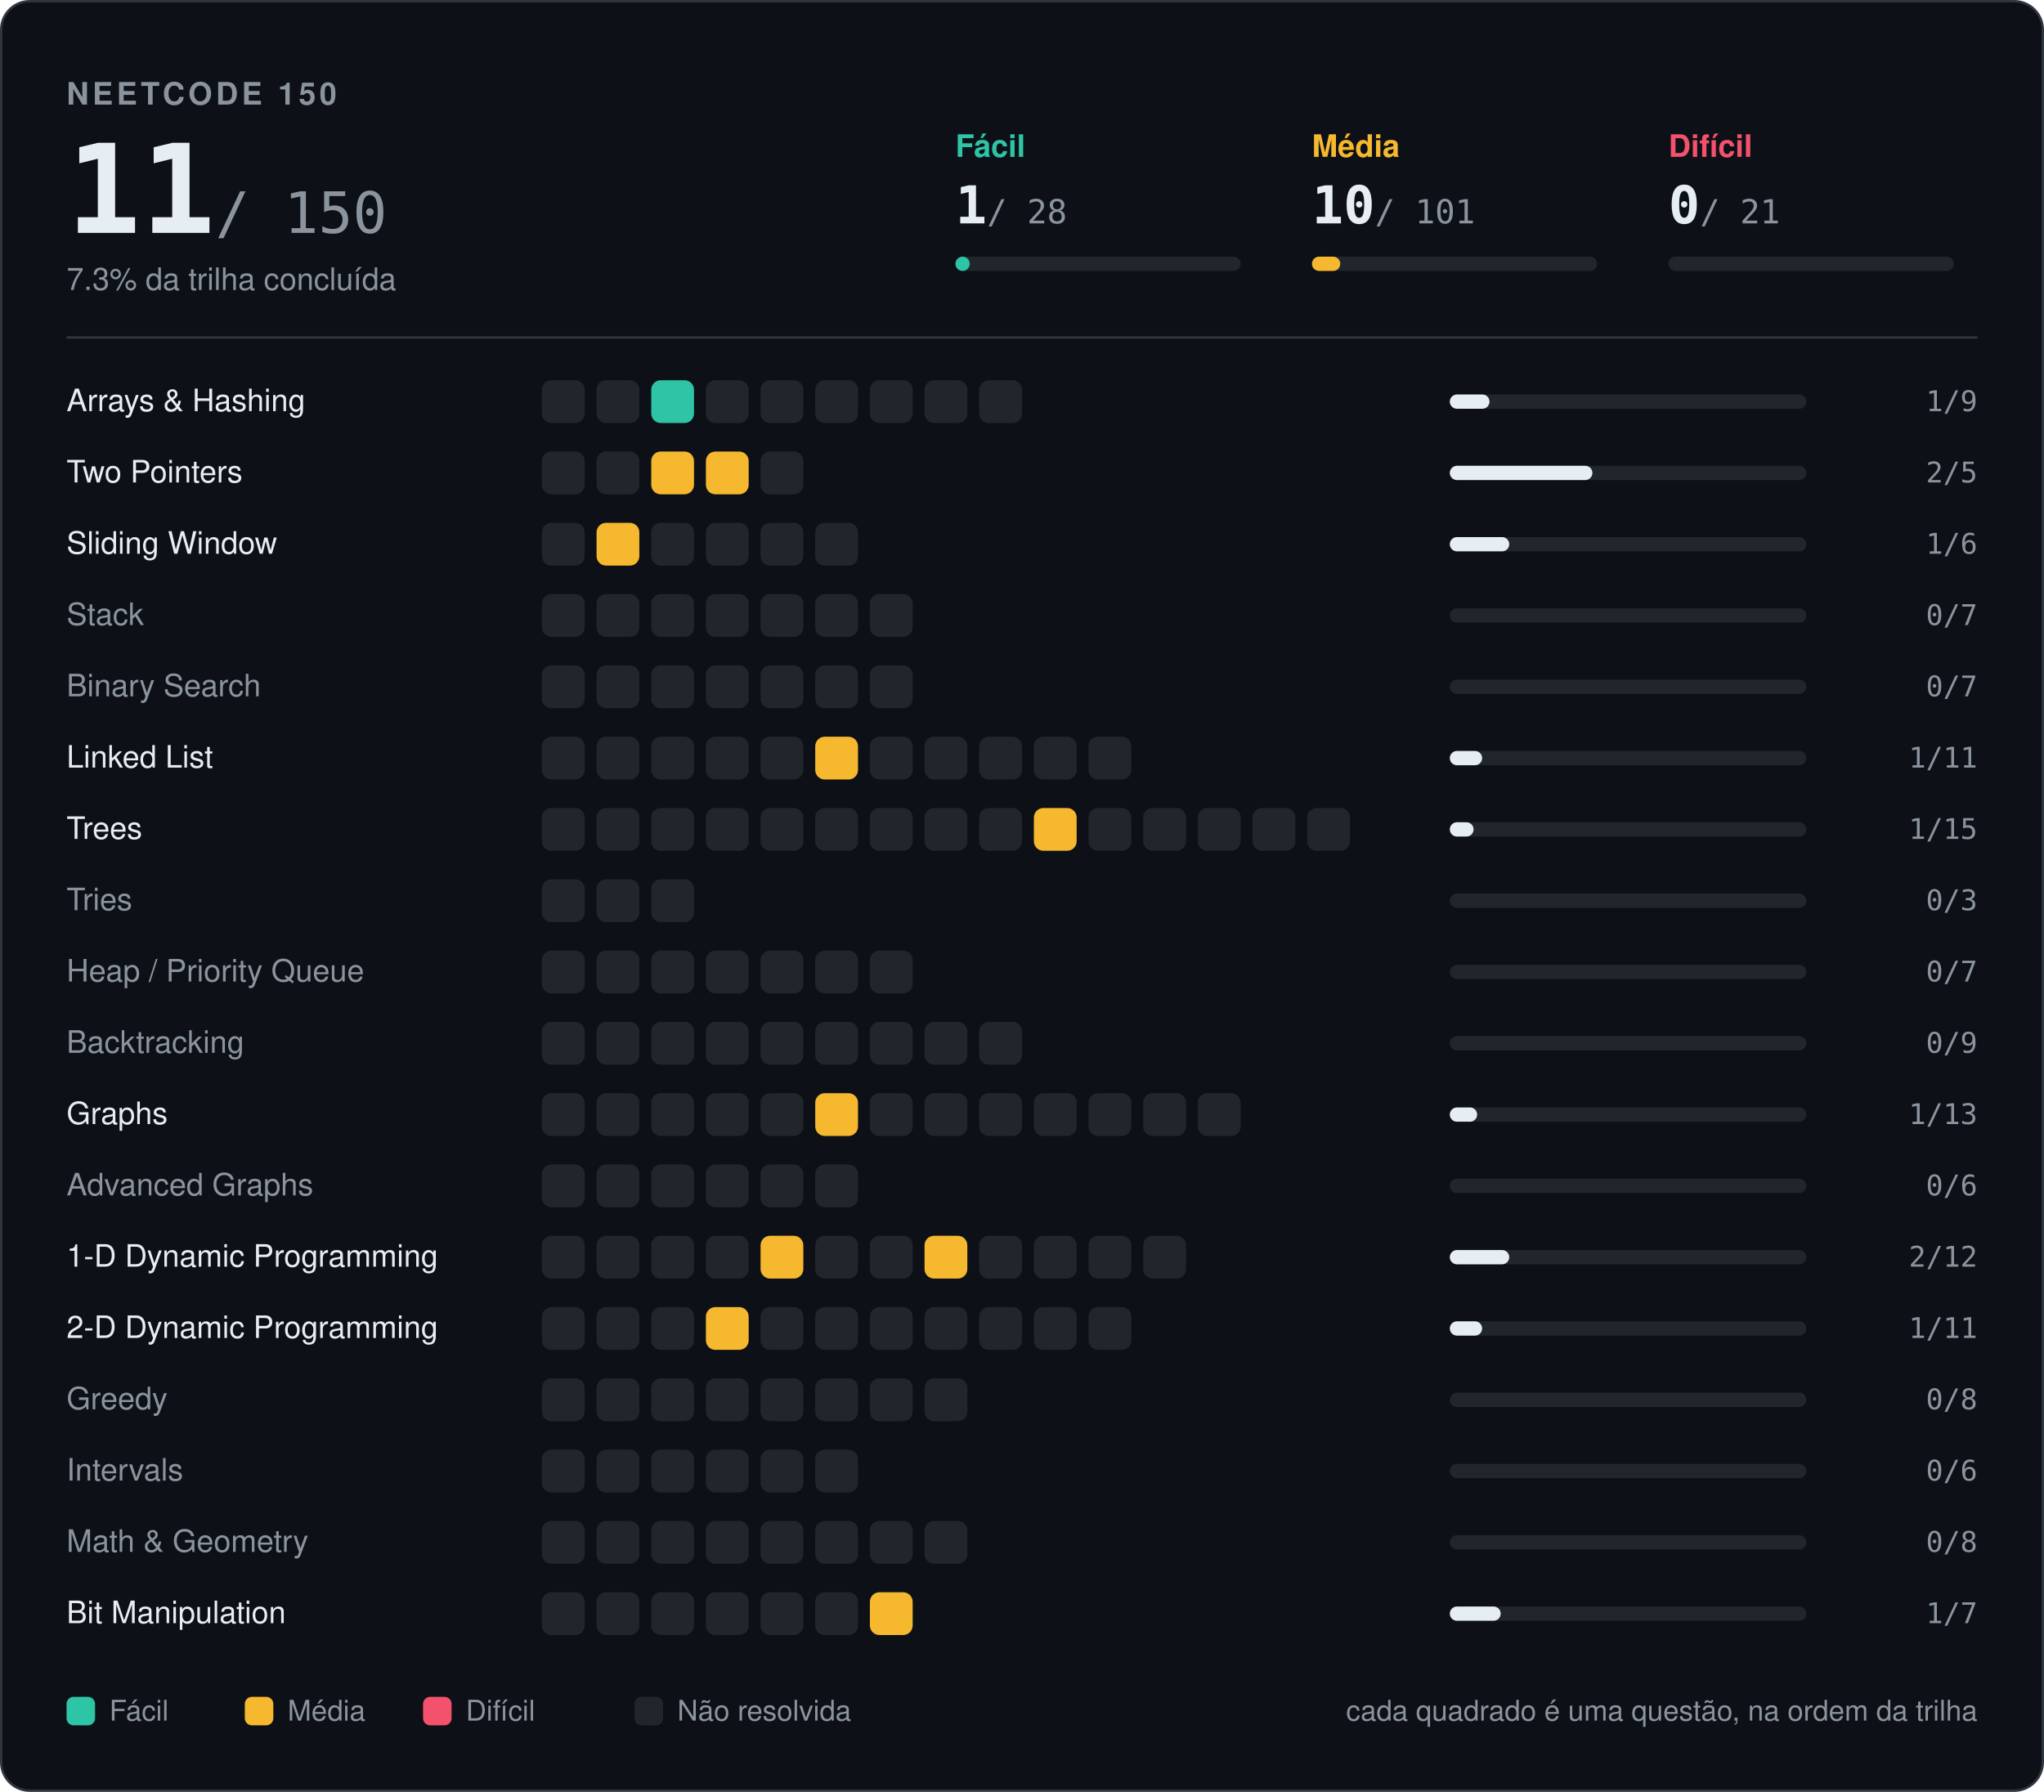
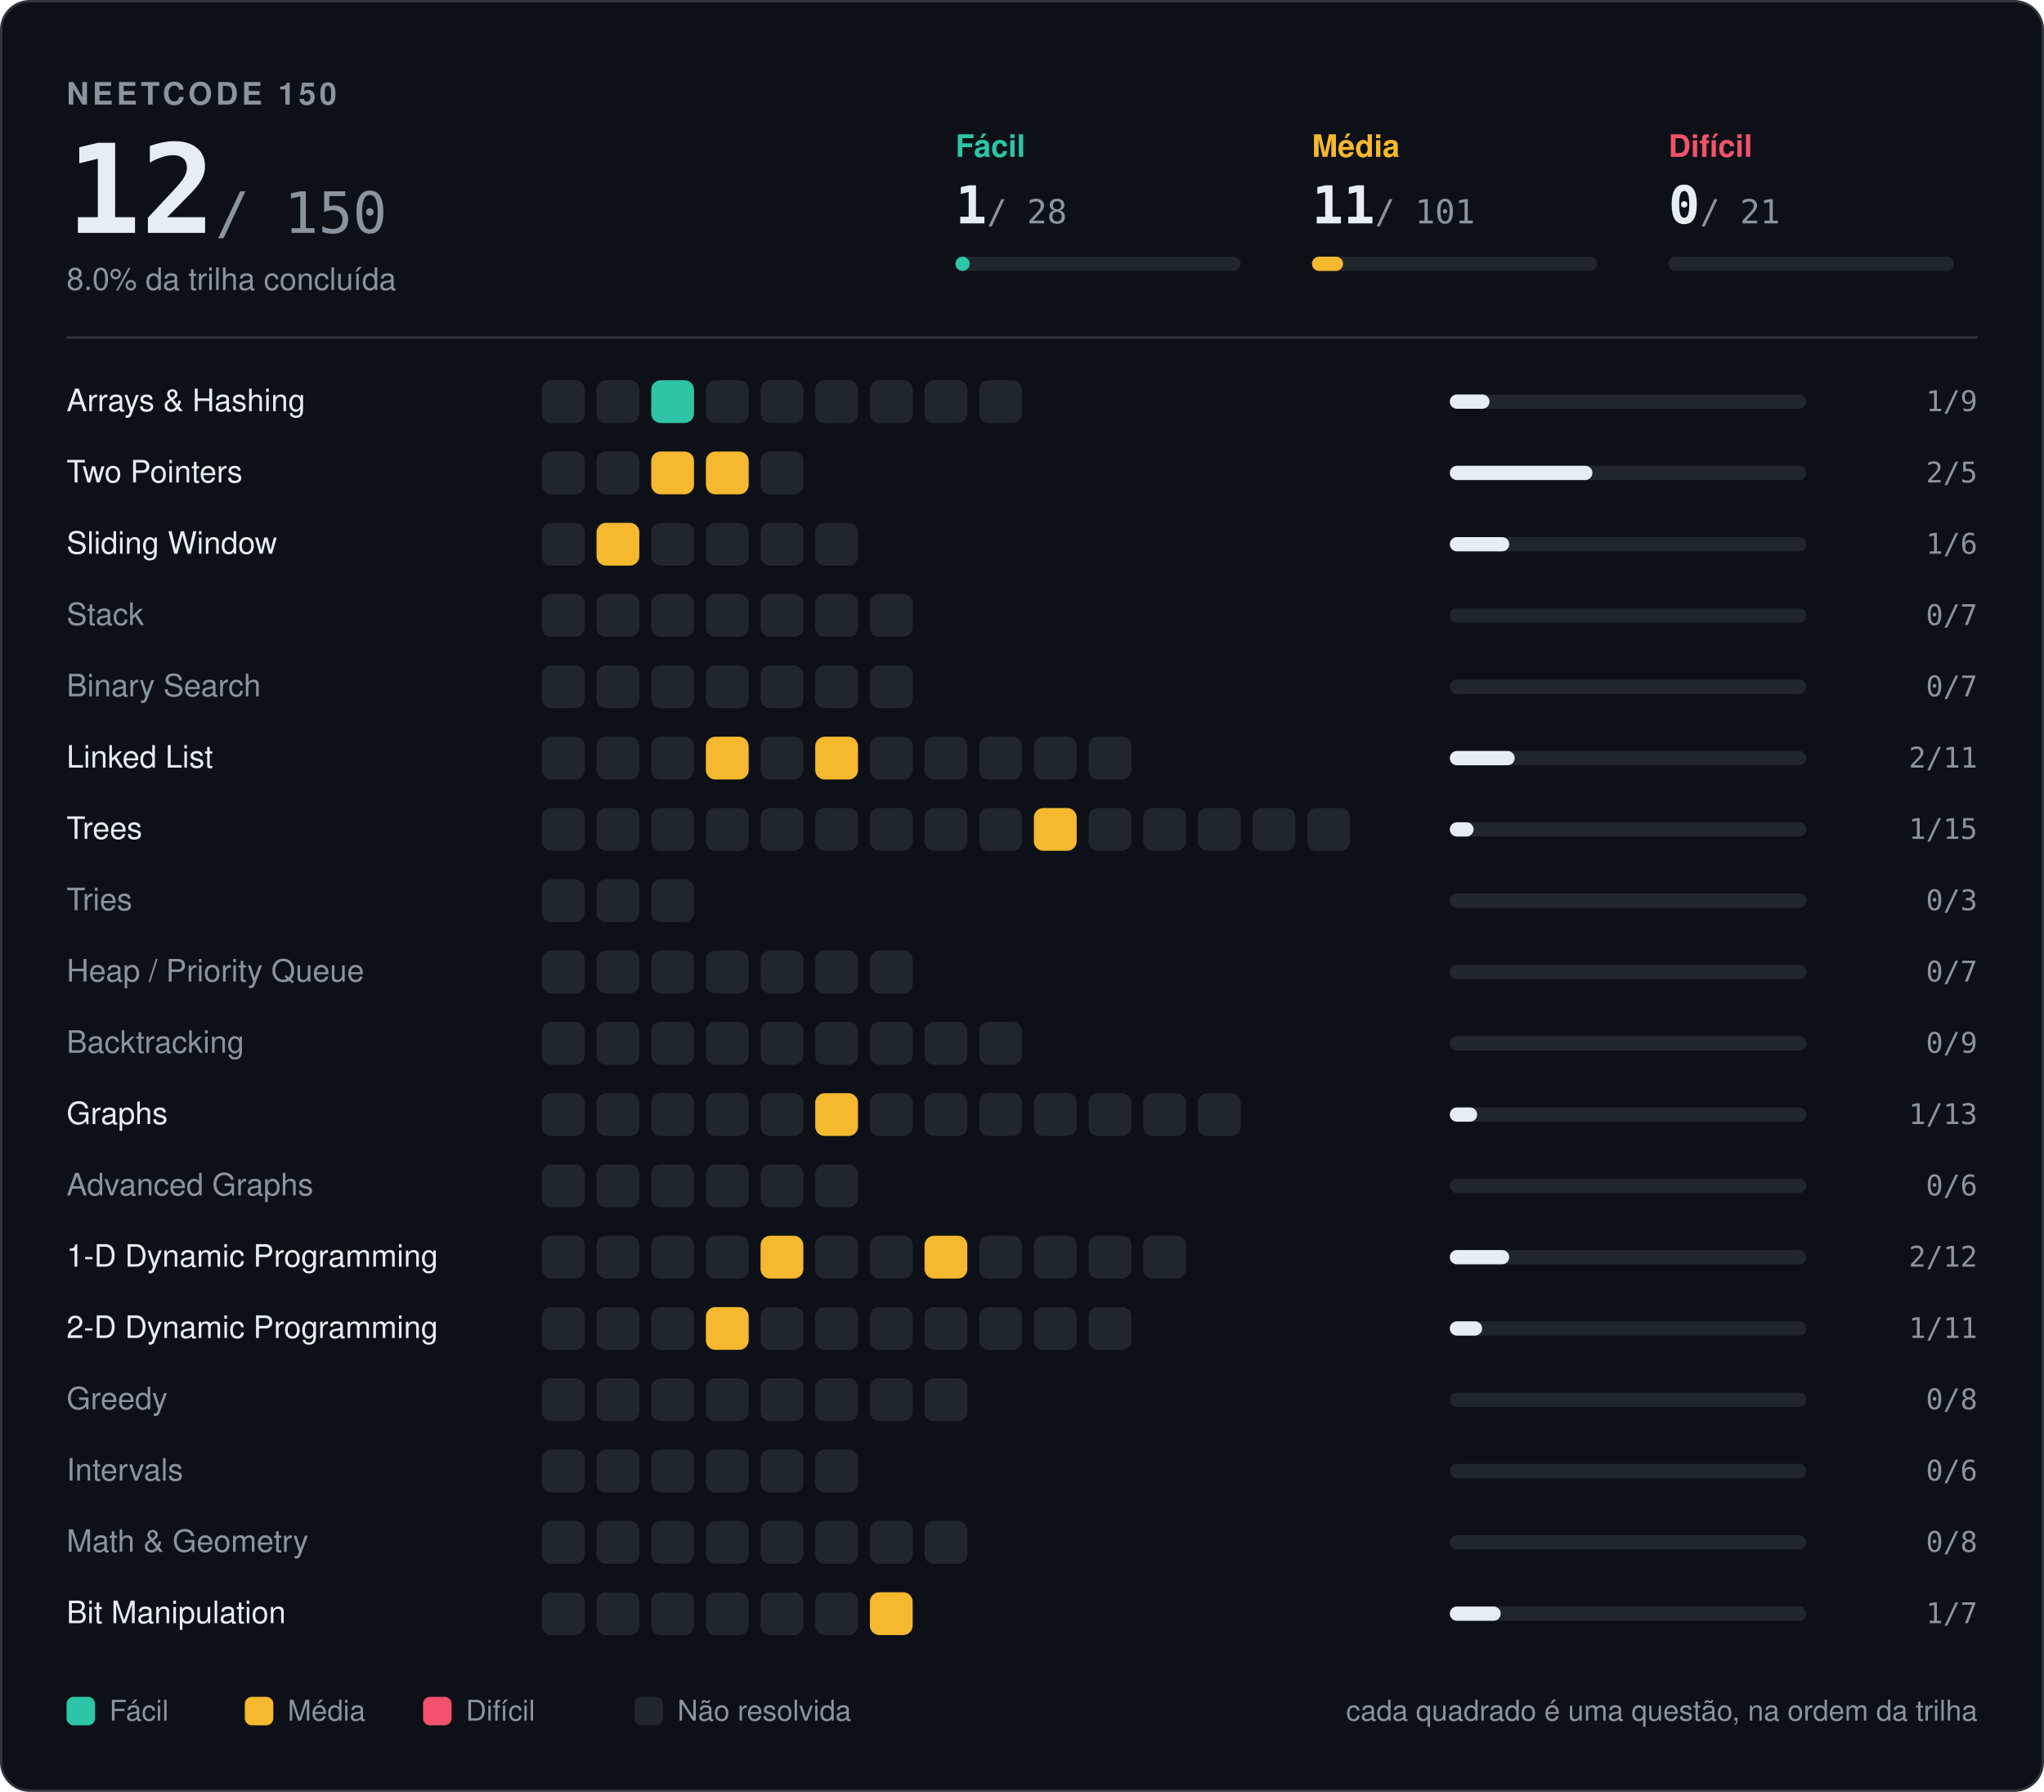
- <svg xmlns="http://www.w3.org/2000/svg" width="860" height="754" viewBox="0 0 860 754" font-family="-apple-system,BlinkMacSystemFont,'Segoe UI',Helvetica,Arial,sans-serif" role="img" aria-label="NeetCode 150: 11 de 150 resolvidas">
+ <svg xmlns="http://www.w3.org/2000/svg" width="860" height="754" viewBox="0 0 860 754" font-family="-apple-system,BlinkMacSystemFont,'Segoe UI',Helvetica,Arial,sans-serif" role="img" aria-label="NeetCode 150: 12 de 150 resolvidas">
  <rect x="0.5" y="0.5" width="859" height="753" rx="12" fill="#0d1117" stroke="#30363d" />
  <text x="28" y="44" fill="#8b949e" font-size="13" font-weight="600" letter-spacing="1.5">NEETCODE 150</text>
-   <text x="28" y="98" fill="#e6edf3" font-family="ui-monospace,SFMono-Regular,'SF Mono',Menlo,Consolas,monospace" font-size="52" font-weight="700">11<tspan fill="#8b949e" font-size="24" font-weight="500"> / 150</tspan>
-   </text>
-   <text x="28" y="122" fill="#8b949e" font-size="13">7.3% da trilha concluída</text>
+   <text x="28" y="98" fill="#e6edf3" font-family="ui-monospace,SFMono-Regular,'SF Mono',Menlo,Consolas,monospace" font-size="52" font-weight="700">12<tspan fill="#8b949e" font-size="24" font-weight="500"> / 150</tspan>
+   </text>
+   <text x="28" y="122" fill="#8b949e" font-size="13">8.0% da trilha concluída</text>
  <text x="402" y="66" fill="#2ec4a6" font-size="13" font-weight="600">Fácil</text>
  <text x="402" y="94" fill="#e6edf3" font-family="ui-monospace,SFMono-Regular,'SF Mono',Menlo,Consolas,monospace" font-size="22" font-weight="700">1<tspan fill="#8b949e" font-size="14" font-weight="500"> / 28</tspan>
  </text>
  <rect x="402" y="108" width="120" height="6" rx="3" fill="#21262d" />
  <rect x="402" y="108" width="6.0" height="6" rx="3" fill="#2ec4a6" />
  <text x="552" y="66" fill="#f5b82e" font-size="13" font-weight="600">Média</text>
-   <text x="552" y="94" fill="#e6edf3" font-family="ui-monospace,SFMono-Regular,'SF Mono',Menlo,Consolas,monospace" font-size="22" font-weight="700">10<tspan fill="#8b949e" font-size="14" font-weight="500"> / 101</tspan>
+   <text x="552" y="94" fill="#e6edf3" font-family="ui-monospace,SFMono-Regular,'SF Mono',Menlo,Consolas,monospace" font-size="22" font-weight="700">11<tspan fill="#8b949e" font-size="14" font-weight="500"> / 101</tspan>
  </text>
  <rect x="552" y="108" width="120" height="6" rx="3" fill="#21262d" />
-   <rect x="552" y="108" width="11.9" height="6" rx="3" fill="#f5b82e" />
+   <rect x="552" y="108" width="13.1" height="6" rx="3" fill="#f5b82e" />
  <text x="702" y="66" fill="#f4516c" font-size="13" font-weight="600">Difícil</text>
  <text x="702" y="94" fill="#e6edf3" font-family="ui-monospace,SFMono-Regular,'SF Mono',Menlo,Consolas,monospace" font-size="22" font-weight="700">0<tspan fill="#8b949e" font-size="14" font-weight="500"> / 21</tspan>
  </text>
  <rect x="702" y="108" width="120" height="6" rx="3" fill="#21262d" />
  <line x1="28" y1="142" x2="832" y2="142" stroke="#30363d" />
  <text x="28" y="173" fill="#e6edf3" font-size="13">Arrays &amp; Hashing</text>
  <rect x="228" y="160" width="18" height="18" rx="4" fill="#21262d" />
  <rect x="251" y="160" width="18" height="18" rx="4" fill="#21262d" />
  <rect x="274" y="160" width="18" height="18" rx="4" fill="#2ec4a6" />
  <rect x="297" y="160" width="18" height="18" rx="4" fill="#21262d" />
  <rect x="320" y="160" width="18" height="18" rx="4" fill="#21262d" />
  <rect x="343" y="160" width="18" height="18" rx="4" fill="#21262d" />
  <rect x="366" y="160" width="18" height="18" rx="4" fill="#21262d" />
  <rect x="389" y="160" width="18" height="18" rx="4" fill="#21262d" />
  <rect x="412" y="160" width="18" height="18" rx="4" fill="#21262d" />
  <rect x="610" y="166" width="150" height="6" rx="3" fill="#21262d" />
  <rect x="610" y="166" width="16.7" height="6" rx="3" fill="#e6edf3" />
  <text x="832" y="173" text-anchor="end" fill="#8b949e" font-family="ui-monospace,SFMono-Regular,'SF Mono',Menlo,Consolas,monospace" font-size="12">1/9</text>
  <text x="28" y="203" fill="#e6edf3" font-size="13">Two Pointers</text>
  <rect x="228" y="190" width="18" height="18" rx="4" fill="#21262d" />
  <rect x="251" y="190" width="18" height="18" rx="4" fill="#21262d" />
  <rect x="274" y="190" width="18" height="18" rx="4" fill="#f5b82e" />
  <rect x="297" y="190" width="18" height="18" rx="4" fill="#f5b82e" />
  <rect x="320" y="190" width="18" height="18" rx="4" fill="#21262d" />
  <rect x="610" y="196" width="150" height="6" rx="3" fill="#21262d" />
  <rect x="610" y="196" width="60.0" height="6" rx="3" fill="#e6edf3" />
  <text x="832" y="203" text-anchor="end" fill="#8b949e" font-family="ui-monospace,SFMono-Regular,'SF Mono',Menlo,Consolas,monospace" font-size="12">2/5</text>
  <text x="28" y="233" fill="#e6edf3" font-size="13">Sliding Window</text>
  <rect x="228" y="220" width="18" height="18" rx="4" fill="#21262d" />
  <rect x="251" y="220" width="18" height="18" rx="4" fill="#f5b82e" />
  <rect x="274" y="220" width="18" height="18" rx="4" fill="#21262d" />
  <rect x="297" y="220" width="18" height="18" rx="4" fill="#21262d" />
  <rect x="320" y="220" width="18" height="18" rx="4" fill="#21262d" />
  <rect x="343" y="220" width="18" height="18" rx="4" fill="#21262d" />
  <rect x="610" y="226" width="150" height="6" rx="3" fill="#21262d" />
  <rect x="610" y="226" width="25.0" height="6" rx="3" fill="#e6edf3" />
  <text x="832" y="233" text-anchor="end" fill="#8b949e" font-family="ui-monospace,SFMono-Regular,'SF Mono',Menlo,Consolas,monospace" font-size="12">1/6</text>
  <text x="28" y="263" fill="#8b949e" font-size="13">Stack</text>
  <rect x="228" y="250" width="18" height="18" rx="4" fill="#21262d" />
  <rect x="251" y="250" width="18" height="18" rx="4" fill="#21262d" />
  <rect x="274" y="250" width="18" height="18" rx="4" fill="#21262d" />
  <rect x="297" y="250" width="18" height="18" rx="4" fill="#21262d" />
  <rect x="320" y="250" width="18" height="18" rx="4" fill="#21262d" />
  <rect x="343" y="250" width="18" height="18" rx="4" fill="#21262d" />
  <rect x="366" y="250" width="18" height="18" rx="4" fill="#21262d" />
  <rect x="610" y="256" width="150" height="6" rx="3" fill="#21262d" />
  <text x="832" y="263" text-anchor="end" fill="#8b949e" font-family="ui-monospace,SFMono-Regular,'SF Mono',Menlo,Consolas,monospace" font-size="12">0/7</text>
  <text x="28" y="293" fill="#8b949e" font-size="13">Binary Search</text>
  <rect x="228" y="280" width="18" height="18" rx="4" fill="#21262d" />
  <rect x="251" y="280" width="18" height="18" rx="4" fill="#21262d" />
  <rect x="274" y="280" width="18" height="18" rx="4" fill="#21262d" />
  <rect x="297" y="280" width="18" height="18" rx="4" fill="#21262d" />
  <rect x="320" y="280" width="18" height="18" rx="4" fill="#21262d" />
  <rect x="343" y="280" width="18" height="18" rx="4" fill="#21262d" />
  <rect x="366" y="280" width="18" height="18" rx="4" fill="#21262d" />
  <rect x="610" y="286" width="150" height="6" rx="3" fill="#21262d" />
  <text x="832" y="293" text-anchor="end" fill="#8b949e" font-family="ui-monospace,SFMono-Regular,'SF Mono',Menlo,Consolas,monospace" font-size="12">0/7</text>
  <text x="28" y="323" fill="#e6edf3" font-size="13">Linked List</text>
  <rect x="228" y="310" width="18" height="18" rx="4" fill="#21262d" />
  <rect x="251" y="310" width="18" height="18" rx="4" fill="#21262d" />
  <rect x="274" y="310" width="18" height="18" rx="4" fill="#21262d" />
-   <rect x="297" y="310" width="18" height="18" rx="4" fill="#21262d" />
+   <rect x="297" y="310" width="18" height="18" rx="4" fill="#f5b82e" />
  <rect x="320" y="310" width="18" height="18" rx="4" fill="#21262d" />
  <rect x="343" y="310" width="18" height="18" rx="4" fill="#f5b82e" />
  <rect x="366" y="310" width="18" height="18" rx="4" fill="#21262d" />
  <rect x="389" y="310" width="18" height="18" rx="4" fill="#21262d" />
  <rect x="412" y="310" width="18" height="18" rx="4" fill="#21262d" />
  <rect x="435" y="310" width="18" height="18" rx="4" fill="#21262d" />
  <rect x="458" y="310" width="18" height="18" rx="4" fill="#21262d" />
  <rect x="610" y="316" width="150" height="6" rx="3" fill="#21262d" />
-   <rect x="610" y="316" width="13.6" height="6" rx="3" fill="#e6edf3" />
-   <text x="832" y="323" text-anchor="end" fill="#8b949e" font-family="ui-monospace,SFMono-Regular,'SF Mono',Menlo,Consolas,monospace" font-size="12">1/11</text>
+   <rect x="610" y="316" width="27.3" height="6" rx="3" fill="#e6edf3" />
+   <text x="832" y="323" text-anchor="end" fill="#8b949e" font-family="ui-monospace,SFMono-Regular,'SF Mono',Menlo,Consolas,monospace" font-size="12">2/11</text>
  <text x="28" y="353" fill="#e6edf3" font-size="13">Trees</text>
  <rect x="228" y="340" width="18" height="18" rx="4" fill="#21262d" />
  <rect x="251" y="340" width="18" height="18" rx="4" fill="#21262d" />
  <rect x="274" y="340" width="18" height="18" rx="4" fill="#21262d" />
  <rect x="297" y="340" width="18" height="18" rx="4" fill="#21262d" />
  <rect x="320" y="340" width="18" height="18" rx="4" fill="#21262d" />
  <rect x="343" y="340" width="18" height="18" rx="4" fill="#21262d" />
  <rect x="366" y="340" width="18" height="18" rx="4" fill="#21262d" />
  <rect x="389" y="340" width="18" height="18" rx="4" fill="#21262d" />
  <rect x="412" y="340" width="18" height="18" rx="4" fill="#21262d" />
  <rect x="435" y="340" width="18" height="18" rx="4" fill="#f5b82e" />
  <rect x="458" y="340" width="18" height="18" rx="4" fill="#21262d" />
  <rect x="481" y="340" width="18" height="18" rx="4" fill="#21262d" />
  <rect x="504" y="340" width="18" height="18" rx="4" fill="#21262d" />
  <rect x="527" y="340" width="18" height="18" rx="4" fill="#21262d" />
  <rect x="550" y="340" width="18" height="18" rx="4" fill="#21262d" />
  <rect x="610" y="346" width="150" height="6" rx="3" fill="#21262d" />
  <rect x="610" y="346" width="10.0" height="6" rx="3" fill="#e6edf3" />
  <text x="832" y="353" text-anchor="end" fill="#8b949e" font-family="ui-monospace,SFMono-Regular,'SF Mono',Menlo,Consolas,monospace" font-size="12">1/15</text>
  <text x="28" y="383" fill="#8b949e" font-size="13">Tries</text>
  <rect x="228" y="370" width="18" height="18" rx="4" fill="#21262d" />
  <rect x="251" y="370" width="18" height="18" rx="4" fill="#21262d" />
  <rect x="274" y="370" width="18" height="18" rx="4" fill="#21262d" />
  <rect x="610" y="376" width="150" height="6" rx="3" fill="#21262d" />
  <text x="832" y="383" text-anchor="end" fill="#8b949e" font-family="ui-monospace,SFMono-Regular,'SF Mono',Menlo,Consolas,monospace" font-size="12">0/3</text>
  <text x="28" y="413" fill="#8b949e" font-size="13">Heap / Priority Queue</text>
  <rect x="228" y="400" width="18" height="18" rx="4" fill="#21262d" />
  <rect x="251" y="400" width="18" height="18" rx="4" fill="#21262d" />
  <rect x="274" y="400" width="18" height="18" rx="4" fill="#21262d" />
  <rect x="297" y="400" width="18" height="18" rx="4" fill="#21262d" />
  <rect x="320" y="400" width="18" height="18" rx="4" fill="#21262d" />
  <rect x="343" y="400" width="18" height="18" rx="4" fill="#21262d" />
  <rect x="366" y="400" width="18" height="18" rx="4" fill="#21262d" />
  <rect x="610" y="406" width="150" height="6" rx="3" fill="#21262d" />
  <text x="832" y="413" text-anchor="end" fill="#8b949e" font-family="ui-monospace,SFMono-Regular,'SF Mono',Menlo,Consolas,monospace" font-size="12">0/7</text>
  <text x="28" y="443" fill="#8b949e" font-size="13">Backtracking</text>
  <rect x="228" y="430" width="18" height="18" rx="4" fill="#21262d" />
  <rect x="251" y="430" width="18" height="18" rx="4" fill="#21262d" />
  <rect x="274" y="430" width="18" height="18" rx="4" fill="#21262d" />
  <rect x="297" y="430" width="18" height="18" rx="4" fill="#21262d" />
  <rect x="320" y="430" width="18" height="18" rx="4" fill="#21262d" />
  <rect x="343" y="430" width="18" height="18" rx="4" fill="#21262d" />
  <rect x="366" y="430" width="18" height="18" rx="4" fill="#21262d" />
  <rect x="389" y="430" width="18" height="18" rx="4" fill="#21262d" />
  <rect x="412" y="430" width="18" height="18" rx="4" fill="#21262d" />
  <rect x="610" y="436" width="150" height="6" rx="3" fill="#21262d" />
  <text x="832" y="443" text-anchor="end" fill="#8b949e" font-family="ui-monospace,SFMono-Regular,'SF Mono',Menlo,Consolas,monospace" font-size="12">0/9</text>
  <text x="28" y="473" fill="#e6edf3" font-size="13">Graphs</text>
  <rect x="228" y="460" width="18" height="18" rx="4" fill="#21262d" />
  <rect x="251" y="460" width="18" height="18" rx="4" fill="#21262d" />
  <rect x="274" y="460" width="18" height="18" rx="4" fill="#21262d" />
  <rect x="297" y="460" width="18" height="18" rx="4" fill="#21262d" />
  <rect x="320" y="460" width="18" height="18" rx="4" fill="#21262d" />
  <rect x="343" y="460" width="18" height="18" rx="4" fill="#f5b82e" />
  <rect x="366" y="460" width="18" height="18" rx="4" fill="#21262d" />
  <rect x="389" y="460" width="18" height="18" rx="4" fill="#21262d" />
  <rect x="412" y="460" width="18" height="18" rx="4" fill="#21262d" />
  <rect x="435" y="460" width="18" height="18" rx="4" fill="#21262d" />
  <rect x="458" y="460" width="18" height="18" rx="4" fill="#21262d" />
  <rect x="481" y="460" width="18" height="18" rx="4" fill="#21262d" />
  <rect x="504" y="460" width="18" height="18" rx="4" fill="#21262d" />
  <rect x="610" y="466" width="150" height="6" rx="3" fill="#21262d" />
  <rect x="610" y="466" width="11.5" height="6" rx="3" fill="#e6edf3" />
  <text x="832" y="473" text-anchor="end" fill="#8b949e" font-family="ui-monospace,SFMono-Regular,'SF Mono',Menlo,Consolas,monospace" font-size="12">1/13</text>
  <text x="28" y="503" fill="#8b949e" font-size="13">Advanced Graphs</text>
  <rect x="228" y="490" width="18" height="18" rx="4" fill="#21262d" />
  <rect x="251" y="490" width="18" height="18" rx="4" fill="#21262d" />
  <rect x="274" y="490" width="18" height="18" rx="4" fill="#21262d" />
  <rect x="297" y="490" width="18" height="18" rx="4" fill="#21262d" />
  <rect x="320" y="490" width="18" height="18" rx="4" fill="#21262d" />
  <rect x="343" y="490" width="18" height="18" rx="4" fill="#21262d" />
  <rect x="610" y="496" width="150" height="6" rx="3" fill="#21262d" />
  <text x="832" y="503" text-anchor="end" fill="#8b949e" font-family="ui-monospace,SFMono-Regular,'SF Mono',Menlo,Consolas,monospace" font-size="12">0/6</text>
  <text x="28" y="533" fill="#e6edf3" font-size="13">1-D Dynamic Programming</text>
  <rect x="228" y="520" width="18" height="18" rx="4" fill="#21262d" />
  <rect x="251" y="520" width="18" height="18" rx="4" fill="#21262d" />
  <rect x="274" y="520" width="18" height="18" rx="4" fill="#21262d" />
  <rect x="297" y="520" width="18" height="18" rx="4" fill="#21262d" />
  <rect x="320" y="520" width="18" height="18" rx="4" fill="#f5b82e" />
  <rect x="343" y="520" width="18" height="18" rx="4" fill="#21262d" />
  <rect x="366" y="520" width="18" height="18" rx="4" fill="#21262d" />
  <rect x="389" y="520" width="18" height="18" rx="4" fill="#f5b82e" />
  <rect x="412" y="520" width="18" height="18" rx="4" fill="#21262d" />
  <rect x="435" y="520" width="18" height="18" rx="4" fill="#21262d" />
  <rect x="458" y="520" width="18" height="18" rx="4" fill="#21262d" />
  <rect x="481" y="520" width="18" height="18" rx="4" fill="#21262d" />
  <rect x="610" y="526" width="150" height="6" rx="3" fill="#21262d" />
  <rect x="610" y="526" width="25.0" height="6" rx="3" fill="#e6edf3" />
  <text x="832" y="533" text-anchor="end" fill="#8b949e" font-family="ui-monospace,SFMono-Regular,'SF Mono',Menlo,Consolas,monospace" font-size="12">2/12</text>
  <text x="28" y="563" fill="#e6edf3" font-size="13">2-D Dynamic Programming</text>
  <rect x="228" y="550" width="18" height="18" rx="4" fill="#21262d" />
  <rect x="251" y="550" width="18" height="18" rx="4" fill="#21262d" />
  <rect x="274" y="550" width="18" height="18" rx="4" fill="#21262d" />
  <rect x="297" y="550" width="18" height="18" rx="4" fill="#f5b82e" />
  <rect x="320" y="550" width="18" height="18" rx="4" fill="#21262d" />
  <rect x="343" y="550" width="18" height="18" rx="4" fill="#21262d" />
  <rect x="366" y="550" width="18" height="18" rx="4" fill="#21262d" />
  <rect x="389" y="550" width="18" height="18" rx="4" fill="#21262d" />
  <rect x="412" y="550" width="18" height="18" rx="4" fill="#21262d" />
  <rect x="435" y="550" width="18" height="18" rx="4" fill="#21262d" />
  <rect x="458" y="550" width="18" height="18" rx="4" fill="#21262d" />
  <rect x="610" y="556" width="150" height="6" rx="3" fill="#21262d" />
  <rect x="610" y="556" width="13.6" height="6" rx="3" fill="#e6edf3" />
  <text x="832" y="563" text-anchor="end" fill="#8b949e" font-family="ui-monospace,SFMono-Regular,'SF Mono',Menlo,Consolas,monospace" font-size="12">1/11</text>
  <text x="28" y="593" fill="#8b949e" font-size="13">Greedy</text>
  <rect x="228" y="580" width="18" height="18" rx="4" fill="#21262d" />
  <rect x="251" y="580" width="18" height="18" rx="4" fill="#21262d" />
  <rect x="274" y="580" width="18" height="18" rx="4" fill="#21262d" />
  <rect x="297" y="580" width="18" height="18" rx="4" fill="#21262d" />
  <rect x="320" y="580" width="18" height="18" rx="4" fill="#21262d" />
  <rect x="343" y="580" width="18" height="18" rx="4" fill="#21262d" />
  <rect x="366" y="580" width="18" height="18" rx="4" fill="#21262d" />
  <rect x="389" y="580" width="18" height="18" rx="4" fill="#21262d" />
  <rect x="610" y="586" width="150" height="6" rx="3" fill="#21262d" />
  <text x="832" y="593" text-anchor="end" fill="#8b949e" font-family="ui-monospace,SFMono-Regular,'SF Mono',Menlo,Consolas,monospace" font-size="12">0/8</text>
  <text x="28" y="623" fill="#8b949e" font-size="13">Intervals</text>
  <rect x="228" y="610" width="18" height="18" rx="4" fill="#21262d" />
  <rect x="251" y="610" width="18" height="18" rx="4" fill="#21262d" />
  <rect x="274" y="610" width="18" height="18" rx="4" fill="#21262d" />
  <rect x="297" y="610" width="18" height="18" rx="4" fill="#21262d" />
  <rect x="320" y="610" width="18" height="18" rx="4" fill="#21262d" />
  <rect x="343" y="610" width="18" height="18" rx="4" fill="#21262d" />
  <rect x="610" y="616" width="150" height="6" rx="3" fill="#21262d" />
  <text x="832" y="623" text-anchor="end" fill="#8b949e" font-family="ui-monospace,SFMono-Regular,'SF Mono',Menlo,Consolas,monospace" font-size="12">0/6</text>
  <text x="28" y="653" fill="#8b949e" font-size="13">Math &amp; Geometry</text>
  <rect x="228" y="640" width="18" height="18" rx="4" fill="#21262d" />
  <rect x="251" y="640" width="18" height="18" rx="4" fill="#21262d" />
  <rect x="274" y="640" width="18" height="18" rx="4" fill="#21262d" />
  <rect x="297" y="640" width="18" height="18" rx="4" fill="#21262d" />
  <rect x="320" y="640" width="18" height="18" rx="4" fill="#21262d" />
  <rect x="343" y="640" width="18" height="18" rx="4" fill="#21262d" />
  <rect x="366" y="640" width="18" height="18" rx="4" fill="#21262d" />
  <rect x="389" y="640" width="18" height="18" rx="4" fill="#21262d" />
  <rect x="610" y="646" width="150" height="6" rx="3" fill="#21262d" />
  <text x="832" y="653" text-anchor="end" fill="#8b949e" font-family="ui-monospace,SFMono-Regular,'SF Mono',Menlo,Consolas,monospace" font-size="12">0/8</text>
  <text x="28" y="683" fill="#e6edf3" font-size="13">Bit Manipulation</text>
  <rect x="228" y="670" width="18" height="18" rx="4" fill="#21262d" />
  <rect x="251" y="670" width="18" height="18" rx="4" fill="#21262d" />
  <rect x="274" y="670" width="18" height="18" rx="4" fill="#21262d" />
  <rect x="297" y="670" width="18" height="18" rx="4" fill="#21262d" />
  <rect x="320" y="670" width="18" height="18" rx="4" fill="#21262d" />
  <rect x="343" y="670" width="18" height="18" rx="4" fill="#21262d" />
  <rect x="366" y="670" width="18" height="18" rx="4" fill="#f5b82e" />
  <rect x="610" y="676" width="150" height="6" rx="3" fill="#21262d" />
  <rect x="610" y="676" width="21.4" height="6" rx="3" fill="#e6edf3" />
  <text x="832" y="683" text-anchor="end" fill="#8b949e" font-family="ui-monospace,SFMono-Regular,'SF Mono',Menlo,Consolas,monospace" font-size="12">1/7</text>
  <rect x="28" y="714" width="12" height="12" rx="3" fill="#2ec4a6" />
  <text x="46" y="724" fill="#8b949e" font-size="12">Fácil</text>
  <rect x="103" y="714" width="12" height="12" rx="3" fill="#f5b82e" />
  <text x="121" y="724" fill="#8b949e" font-size="12">Média</text>
  <rect x="178" y="714" width="12" height="12" rx="3" fill="#f4516c" />
  <text x="196" y="724" fill="#8b949e" font-size="12">Difícil</text>
  <rect x="267" y="714" width="12" height="12" rx="3" fill="#21262d" />
  <text x="285" y="724" fill="#8b949e" font-size="12">Não resolvida</text>
  <text x="832" y="724" text-anchor="end" fill="#8b949e" font-size="12">cada quadrado é uma questão, na ordem da trilha</text>
</svg>
